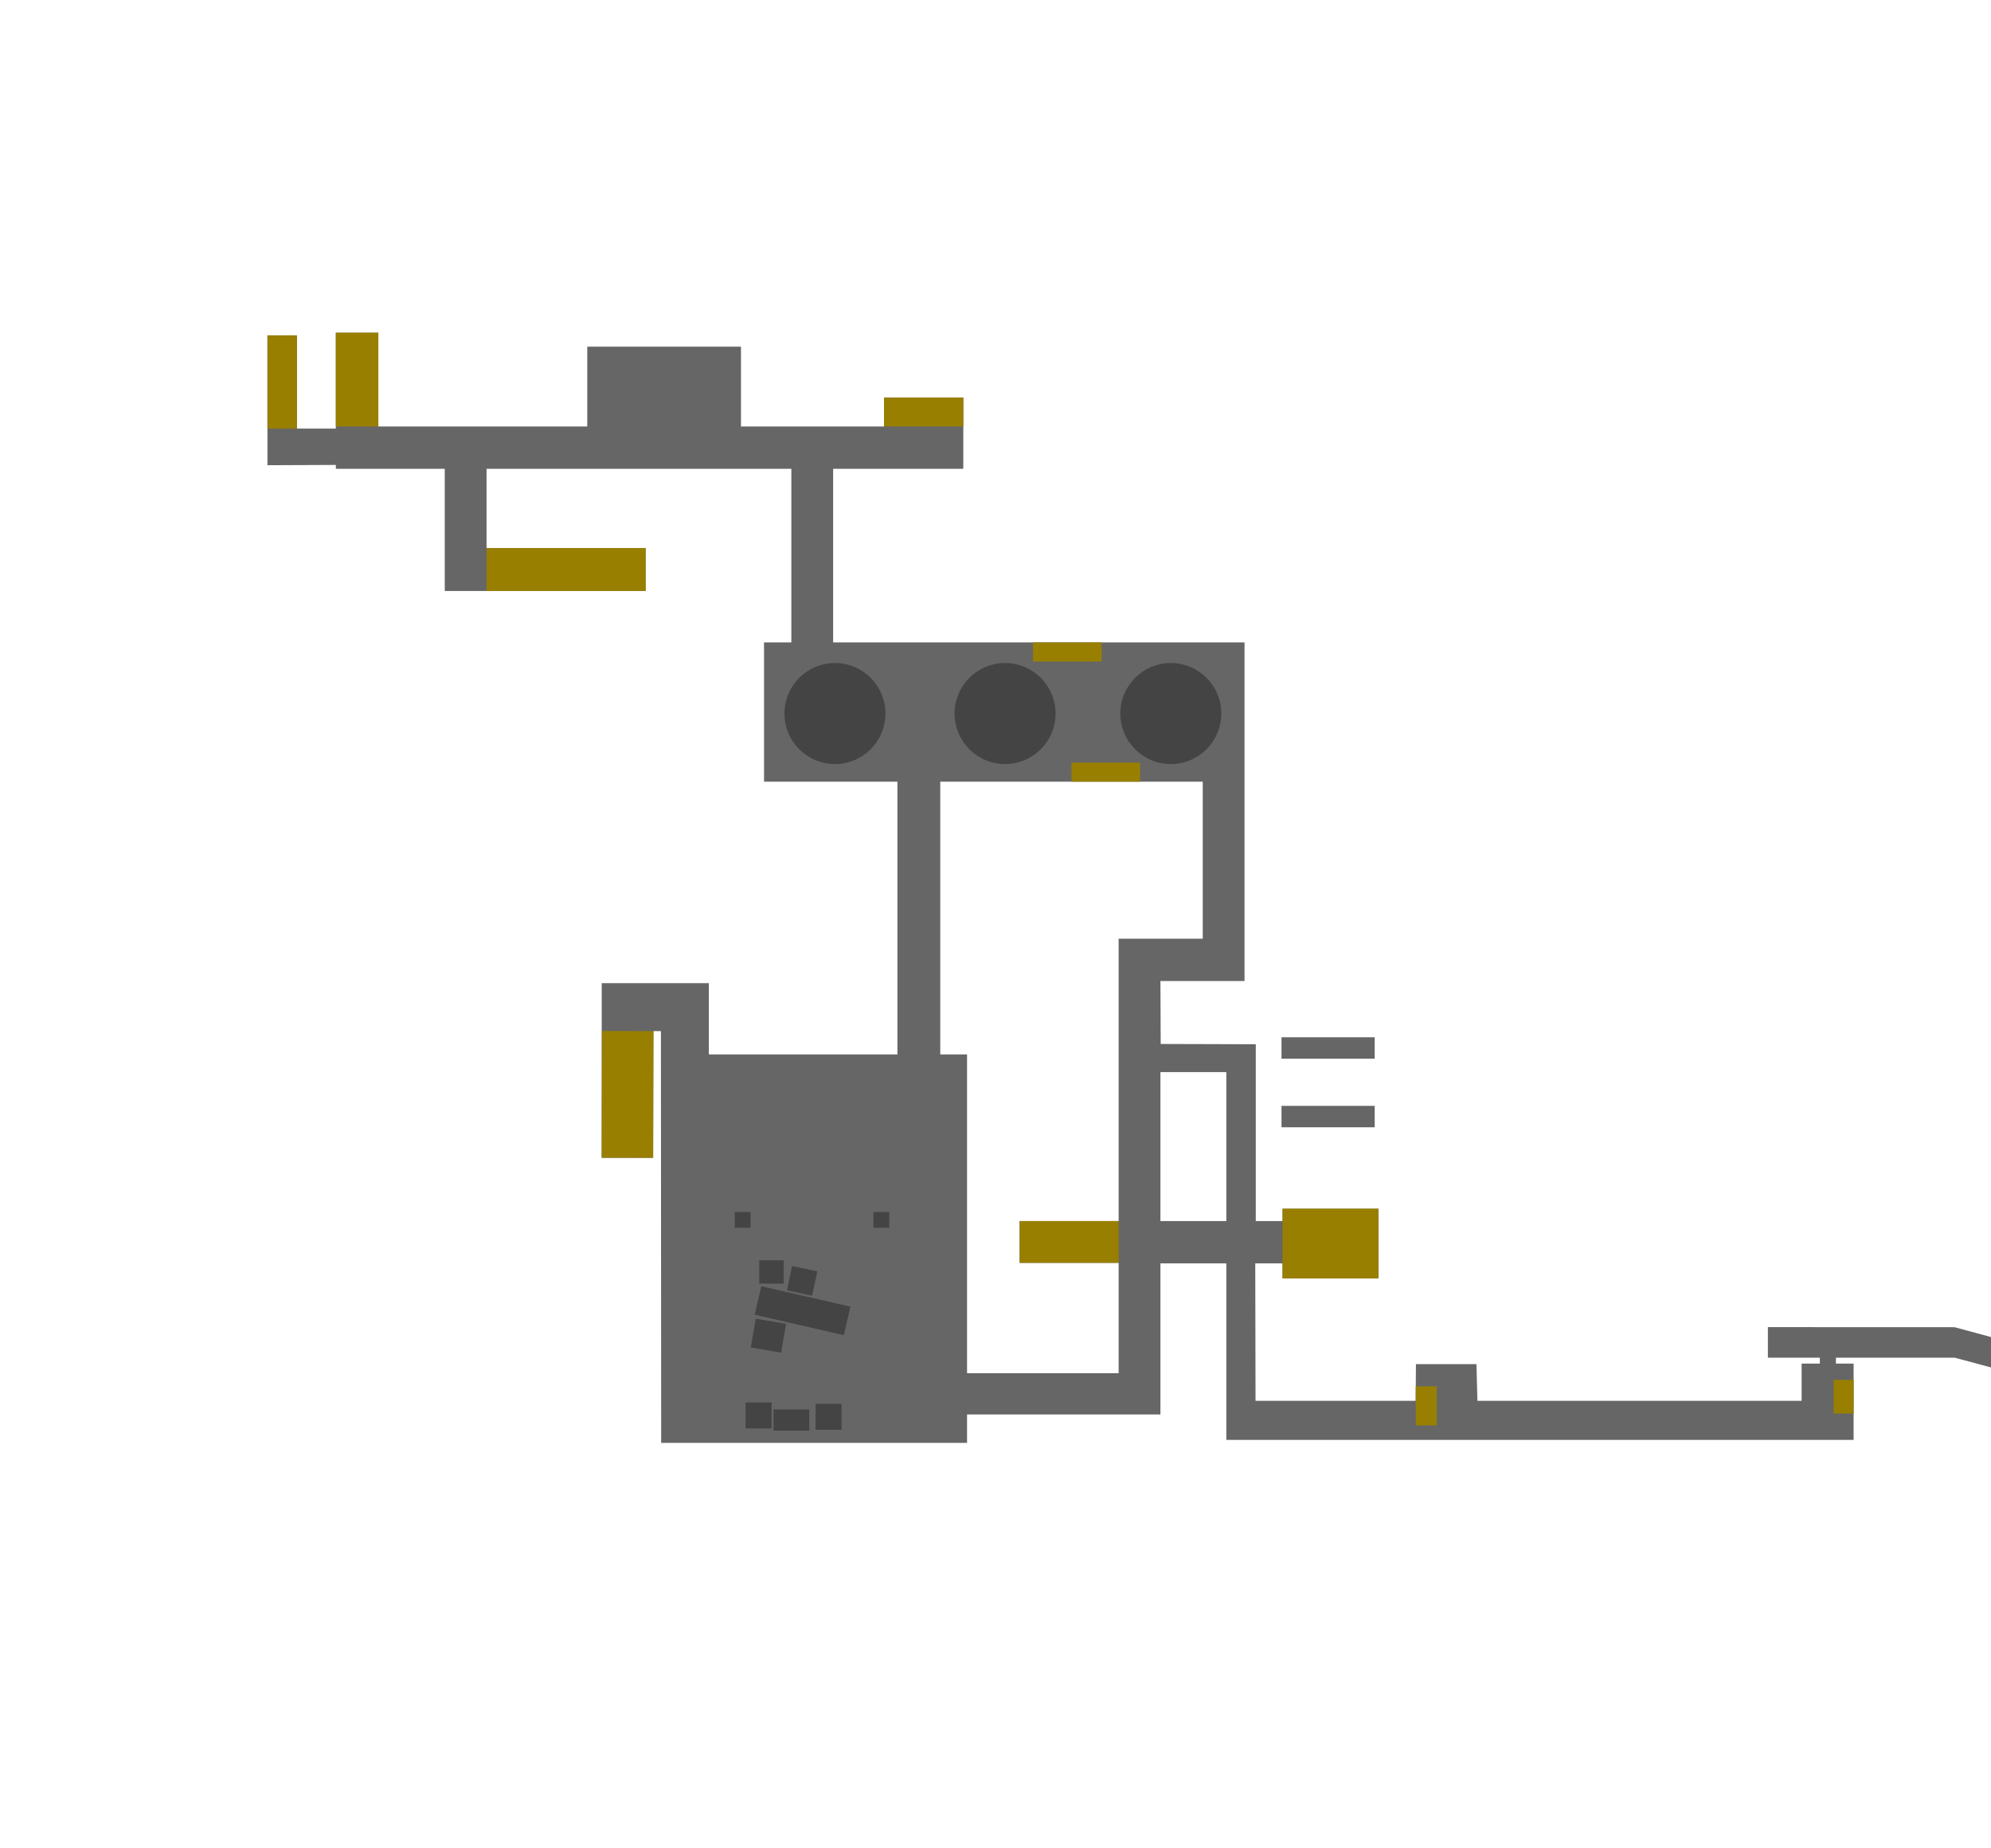
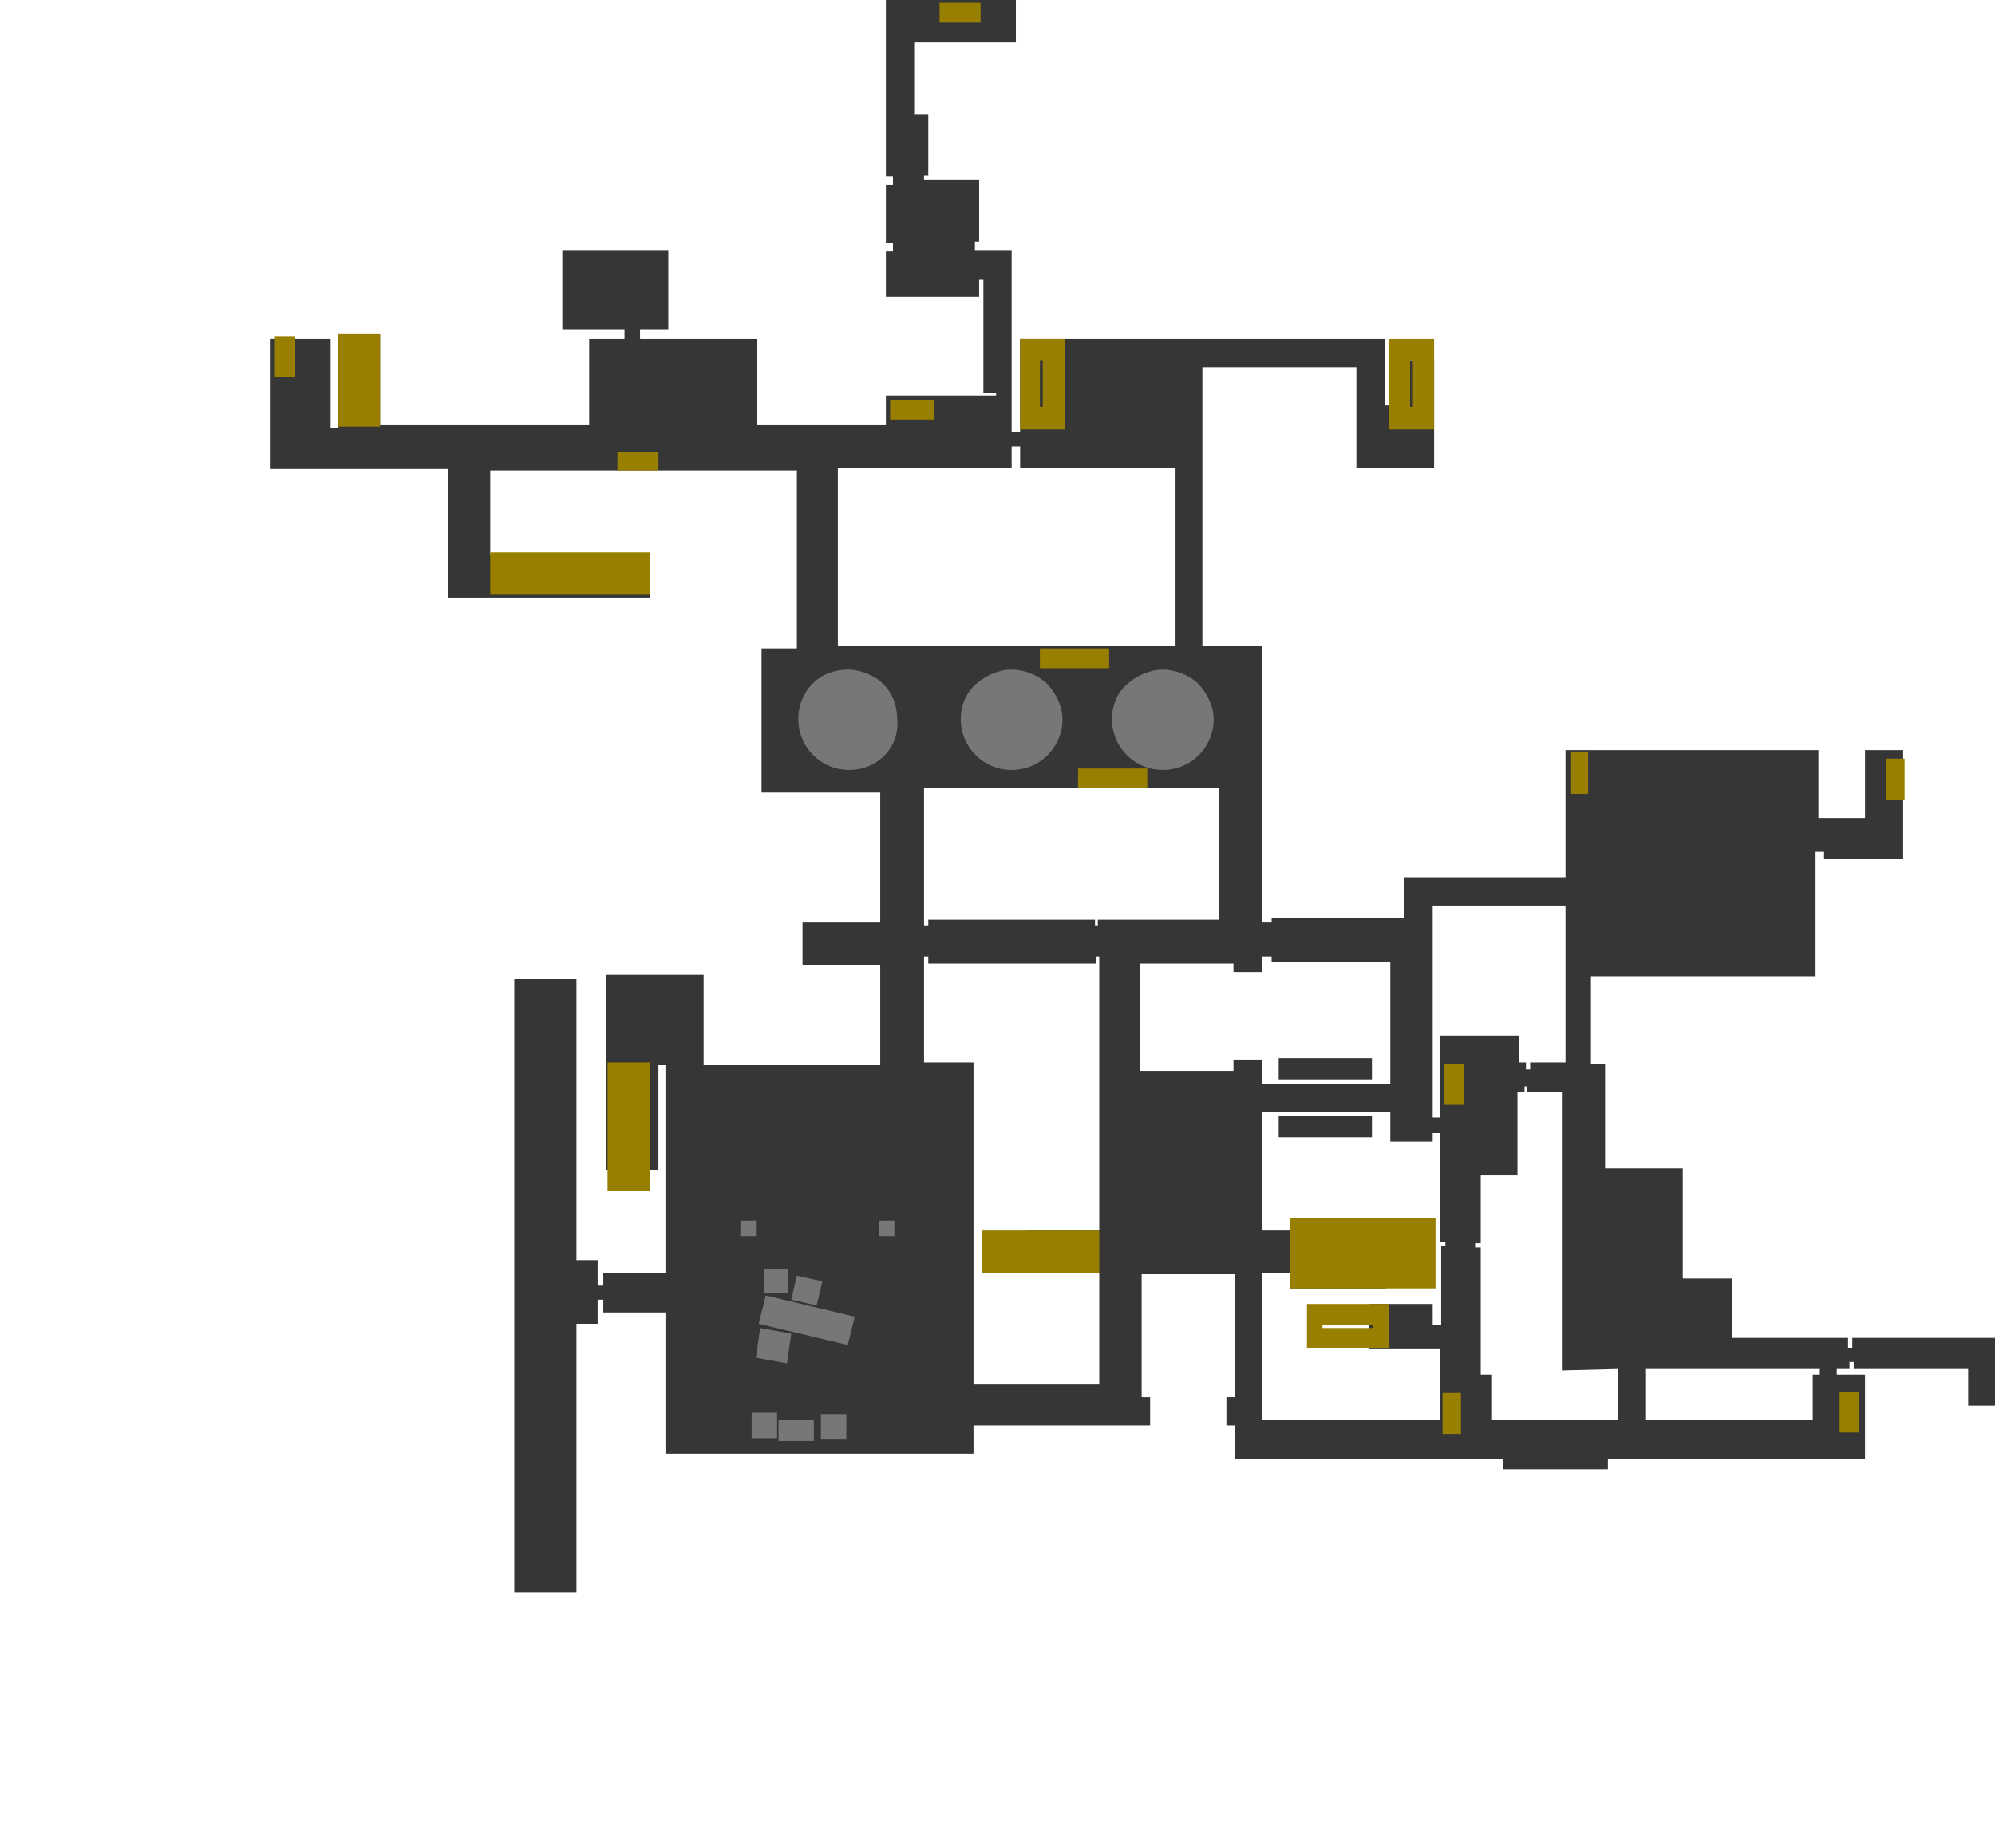
- <svg xmlns="http://www.w3.org/2000/svg" width="141.8" height="131.571">
-   <g transform="rotate(90 70.9 70.9)">
-     <g id="Basement" class="shadow">
-       <g id="Floor-b" fill="#666">
-         <path d="M78.745 43.893h1.525v6.638h-1.525ZM73.861 43.893h1.526v6.638h-1.526Z" />
-         <path d="M23.883 120.654h6.638v-2.773h-6.829v-3.026h6.676v-14.88h-5.684V89.027h5.685V78.84h-2.06v-5.647h5.074v9.271h12.36v-29.3h24.112v5.99l4.483-.02.02-6.771h12.589v-1.908h-.877v-6.829h4.96v6.83h-1.07V52.4l9.787-.02V40.976l-2.614-.02v-4.31l2.614-.068v-23.09h-2.651v-1.298h-.42v3.701H94.5l.005-13.296L95.207 0h2.164l-.695 2.592v8.453h.42v-1.26h5.436v44.676h-12.57v4.693h10.758v13.772h2.022v21.785l-29.32.019v.534l9.024.02v3.662H70.008v-7.63h5.074v-13.43H55.663v9.5h-9.92V85.44h-12.36v21.708h5.646v-11.33h3.052v14.306h-8.698v7.757h-.277l.021 4.871h-9.244Zm51.2-47.728h22.699V62.13h-7.86v7.05h-2.975v-7.05H66.841v-5.99H55.663v18.694h19.42Zm11.864-18.465H76.341v4.693h10.606Z" />
+ <svg xmlns="http://www.w3.org/2000/svg" version="1.1" id="Discord.gg-_x40_marazm" x="0px" y="0px" viewBox="0 0 141.2 130.8" style="enable-background:new 0 0 141.2 130.8;" xml:space="preserve">
+   <style type="text/css">
+ 	.st0{fill:#363636;}
+ 	.st1{fill:#987F00;}
+ 	.st2{fill:#777777;}
+ </style>
+   <g id="Basement">
+     <g id="Floor-b">
+       <path class="st0" d="M97.1,79v1.5h-6.6V79H97.1z" />
+       <path class="st0" d="M97.1,74.9v1.5h-6.6v-1.5H97.1z" />
+       <path class="st0" d="M141.2,94.7h-10.1v0.7h-0.3v-0.7h-8.2v-4.2h-3.5v-7.8h-5.5v-7.4h-1v-6.2h15.9v-8.8h0.6v0.5h5.6v-7.7H132v4.8    h-3.3v-4.8h-17.9v9H99.4v2.9H90v0.3h-0.7V45.7h-4.2V26H96v7.1h5.5v-7.6h-1.7v3.2H98V24H72.2v6.6h-0.6V17.7H69v-0.6h0.3v-4.4h-3.9    v-0.3h0.3V8.1h-1V3h7.2V0h-9.2v12.5h0.5v0.6h-0.5v4.1h0.5v0.6h-0.5V21h6.6v-1.2h0.3v8h0.9V28h-7.8v2.1h-9.1V24l-8.3,0v-0.7h2v-5.6    h-7.5v5.6h4.4V24h-2.5l0,6.1l-14.8,0l0-6.4h-3l0,6.6h-0.5V24h-4.3v9.2h12.6v9.1H46v-3H34.7v-6h21.7v12.6h-2.5v10.2h8.4v9.2h-5.5v3    h5.5v7.1H49.8v-6.4h-6.9v13.8h3.7l0-7.4h0.5l0,14.7h-4.4v0.9h-0.4v-1.8h-1.5V69.3h-4.4v43.4h4.4v-19h1.5V92h0.4v0.9h4.4v10h21.8    v-2h12.5v-2h-0.6v-8.7h6.6v8.7h-0.6v2h0.6v2.4h19v0.7h7.4v-0.7H132v-6H130v-0.4h0.9v-0.5h0.3v0.5h8.1v2.6h2L141.2,94.7L141.2,94.7    z M128.8,96.9v0.4h-0.5v3.2h-11.8v-3.6H128.8L128.8,96.9z M114.5,96.9v3.6h-8.9v-3.2h-0.8v-9h-0.4v-0.3h0.4v-4.8h2.6v-5.9h0.5    v-0.4h0.2v0.4h2.5v19.7L114.5,96.9L114.5,96.9z M110.8,64.1v11.1h-2.5v0.5H108v-0.5h-0.5v-1.9h-5.6v5.8h-0.5v-15    C101.4,64.1,110.8,64.1,110.8,64.1z M102.3,87.9v0.3h-0.3v5.6h-0.6v-1.5h-4.5v3.2h5v5H89.3V90.1h2v1.1h6.8v-5h-6.8v0.9h-2v-8.4    h9.1v2.1h3v-0.6h0.5v7.7L102.3,87.9L102.3,87.9z M98.4,68.1v8.6h-9.1V75h-2v0.8l-6.6,0v-7.6h6.6v0.6h2v-1.1H90v0.4L98.4,68.1    L98.4,68.1z M86.3,55.9v9.2h-8.6v0.4h-0.2v-0.4H65.7v0.4h-0.3v-9.7H86.3L86.3,55.9z M83.2,33.1v12.6H59.3V33.1l12.3,0v-1.5h0.6    v1.5L83.2,33.1L83.2,33.1z M77.8,67.7v19.4h-5.2v3h5.2v7.9h-8.9V75.2h-3.5v-7.5h0.3v0.5h11.9v-0.5H77.8L77.8,67.7z" />
+     </g>
+     <g id="Stairs-b">
+       <g id="Connector-Ground_Floor">
+         <path id="stair-1" class="st1" d="M45.9,39.1H34.7v3h11.3V39.1z" />
+         <path id="stair-2" class="st1" d="M26.9,30.2v-6.6h-3v6.6H26.9z" />
+         <path id="stair-3" class="st1" d="M20.9,23.8v2.9h-1.5v-2.9H20.9z" />
+         <path id="stair-4" class="st1" d="M66.1,28.3H63v1.4h3.1V28.3z" />
+         <path id="stair-7" class="st1" d="M46,75.2l0,9.1h-3l0-9.1L46,75.2L46,75.2z" />
+         <path id="stair-8" class="st1" d="M77.8,87.1h-8.3v3h8.3V87.1z" />
+         <path id="stair-220" class="st1" d="M91.3,86.2h10.3v5H91.3V86.2z" />
+         <path id="stair-221" class="st1" d="M102.1,98.6v2.9h1.3v-2.9H102.1z" />
+         <path id="stair-222" class="st1" d="M131.6,98.5h-1.4v2.9h1.4V98.5z" />
+         <path id="stair-223" class="st1" d="M78.5,45.9v1.4h-4.9v-1.4H78.5z" />
+         <path id="stair-224" class="st1" d="M81.2,54.4v1.4h-4.9v-1.4H81.2z" />
+         <path id="stair-136" class="st1" d="M134.8,53.7v2.9h-1.3v-2.9H134.8z" />
+         <path id="stair-140" class="st1" d="M46.6,33.3v-1.3h-2.9v1.3H46.6z" />
+         <path id="stair-128" class="st1" d="M75.4,30.3V24h-3.2v6.4H75.4z M73.8,28.8h-0.2v-3.3h0.2V28.8z" />
+         <path id="stair-127" class="st1" d="M101.5,30.3V24h-3.2v6.4H101.5z M100,28.8h-0.2v-3.3h0.2V28.8z" />
+         <path id="stair-138" class="st1" d="M111.2,53.2v3h1.2v-3H111.2z" />
+         <path id="stair-139" class="st1" d="M103.6,78.2v-2.9h-1.4v2.9H103.6z" />
+         <path id="stair-134" class="st1" d="M98.3,92.3h-5.8v3.1h5.8V92.3z M97.2,93.8V94h-3.6v-0.2H97.2z" />
+         <path id="stair-143" class="st1" d="M66.5,0.2h2.9v1.4h-2.9V0.2z" />
      </g>
-       <g id="Stairs-b" fill="#987f00">
-         <g id="Connector-Ground_Floor">
-           <path id="stair-1" d="M39.03 95.817v11.331h3.051v-11.33Z" />
-           <path id="stair-2" d="M30.369 114.855h-6.677v3.026h6.677Z" />
-           <path id="stair-3" d="M23.883 120.654h6.638v2.098h-6.638Z" />
-           <path id="stair-4" d="M28.308 73.193v5.647h2.06v-5.647Z" />
-           <path id="stair-7" d="m73.423 95.264 9.023.02-.008 3.662-9.023-.02Z" />
-           <path id="stair-8" d="M86.947 62.13v7.05h2.976v-7.05Z" />
-           <path id="stair-220" d="M86.07 50.455v-6.829h4.96v6.83Z" />
-           <path id="stair-221" d="M98.714 40.967h2.787v-1.492h-2.787Z" />
-           <path id="stair-222" d="M98.251 9.786v1.423h2.404V9.786Z" />
-           <path id="stair-223" d="M45.743 63.342h1.363v4.885h-1.363Z" />
-           <path id="stair-224" d="M54.3 60.601h1.363v4.886H54.3Z" />
-         </g>
-       </g>
-       <g id="Wall-b" fill="#444">
-         <path d="M54.406 82.335a3.596 3.596 0 1 1-7.193 0 3.596 3.596 0 0 1 7.193 0ZM54.406 58.413a3.596 3.596 0 1 1-7.193 0 3.596 3.596 0 0 1 7.193 0ZM54.406 70.218a3.596 3.596 0 1 1-7.193 0 3.596 3.596 0 0 1 7.193 0ZM91.586 87.582l1.457-6.348 2.03.466-1.456 6.348ZM93.896 87.978l.37-2.16 2.054.352-.37 2.16ZM89.741 85.982h1.667v1.744H89.74ZM90.147 85.385l.382-1.796 1.736.369-.382 1.796ZM86.3 88.344h1.126v1.126H86.3ZM86.3 78.466h1.126v1.127H86.3ZM99.958 81.861h1.852v1.852h-1.852ZM100.359 84.161h1.513v2.547h-1.513ZM99.866 86.847h1.852v1.852h-1.852Z" />
-       </g>
+     </g>
+     <g id="Wall-b">
+       <path class="st2" d="M60.1,54.5c-2,0-3.6-1.6-3.6-3.6c0-1,0.4-1.9,1-2.5c0.7-0.7,1.6-1,2.5-1s1.9,0.4,2.5,1c0.7,0.7,1,1.6,1,2.5    C63.7,52.9,62.1,54.5,60.1,54.5L60.1,54.5L60.1,54.5z" />
+       <path class="st2" d="M82.3,54.5c-2,0-3.6-1.6-3.6-3.6c0-1,0.4-1.9,1.1-2.5s1.6-1,2.5-1s1.9,0.4,2.5,1s1.1,1.6,1.1,2.5    C85.9,52.9,84.3,54.5,82.3,54.5L82.3,54.5L82.3,54.5z" />
+       <path class="st2" d="M71.6,54.5c-2,0-3.6-1.6-3.6-3.6c0-1,0.4-1.9,1.1-2.5s1.6-1,2.5-1s1.9,0.4,2.5,1s1.1,1.6,1.1,2.5    C75.2,52.9,73.6,54.5,71.6,54.5L71.6,54.5L71.6,54.5z" />
+       <path class="st2" d="M54.2,91.7l6.3,1.5l-0.5,2l-6.3-1.5L54.2,91.7z" />
+       <path class="st2" d="M53.8,94l2.2,0.4l-0.3,2.1l-2.2-0.4L53.8,94z" />
+       <path class="st2" d="M55.8,89.8v1.7h-1.7v-1.7H55.8z" />
+       <path class="st2" d="M56.4,90.3l1.8,0.4l-0.4,1.7L56,92L56.4,90.3z" />
+       <path class="st2" d="M53.5,86.4v1.1h-1.1v-1.1H53.5z" />
+       <path class="st2" d="M63.3,86.4v1.1h-1.1v-1.1H63.3z" />
+       <path class="st2" d="M59.9,100.1v1.8h-1.8v-1.8H59.9z" />
+       <path class="st2" d="M57.6,100.5v1.5h-2.5v-1.5H57.6z" />
+       <path class="st2" d="M55,100v1.8h-1.8V100H55z" />
    </g>
  </g>
</svg>
